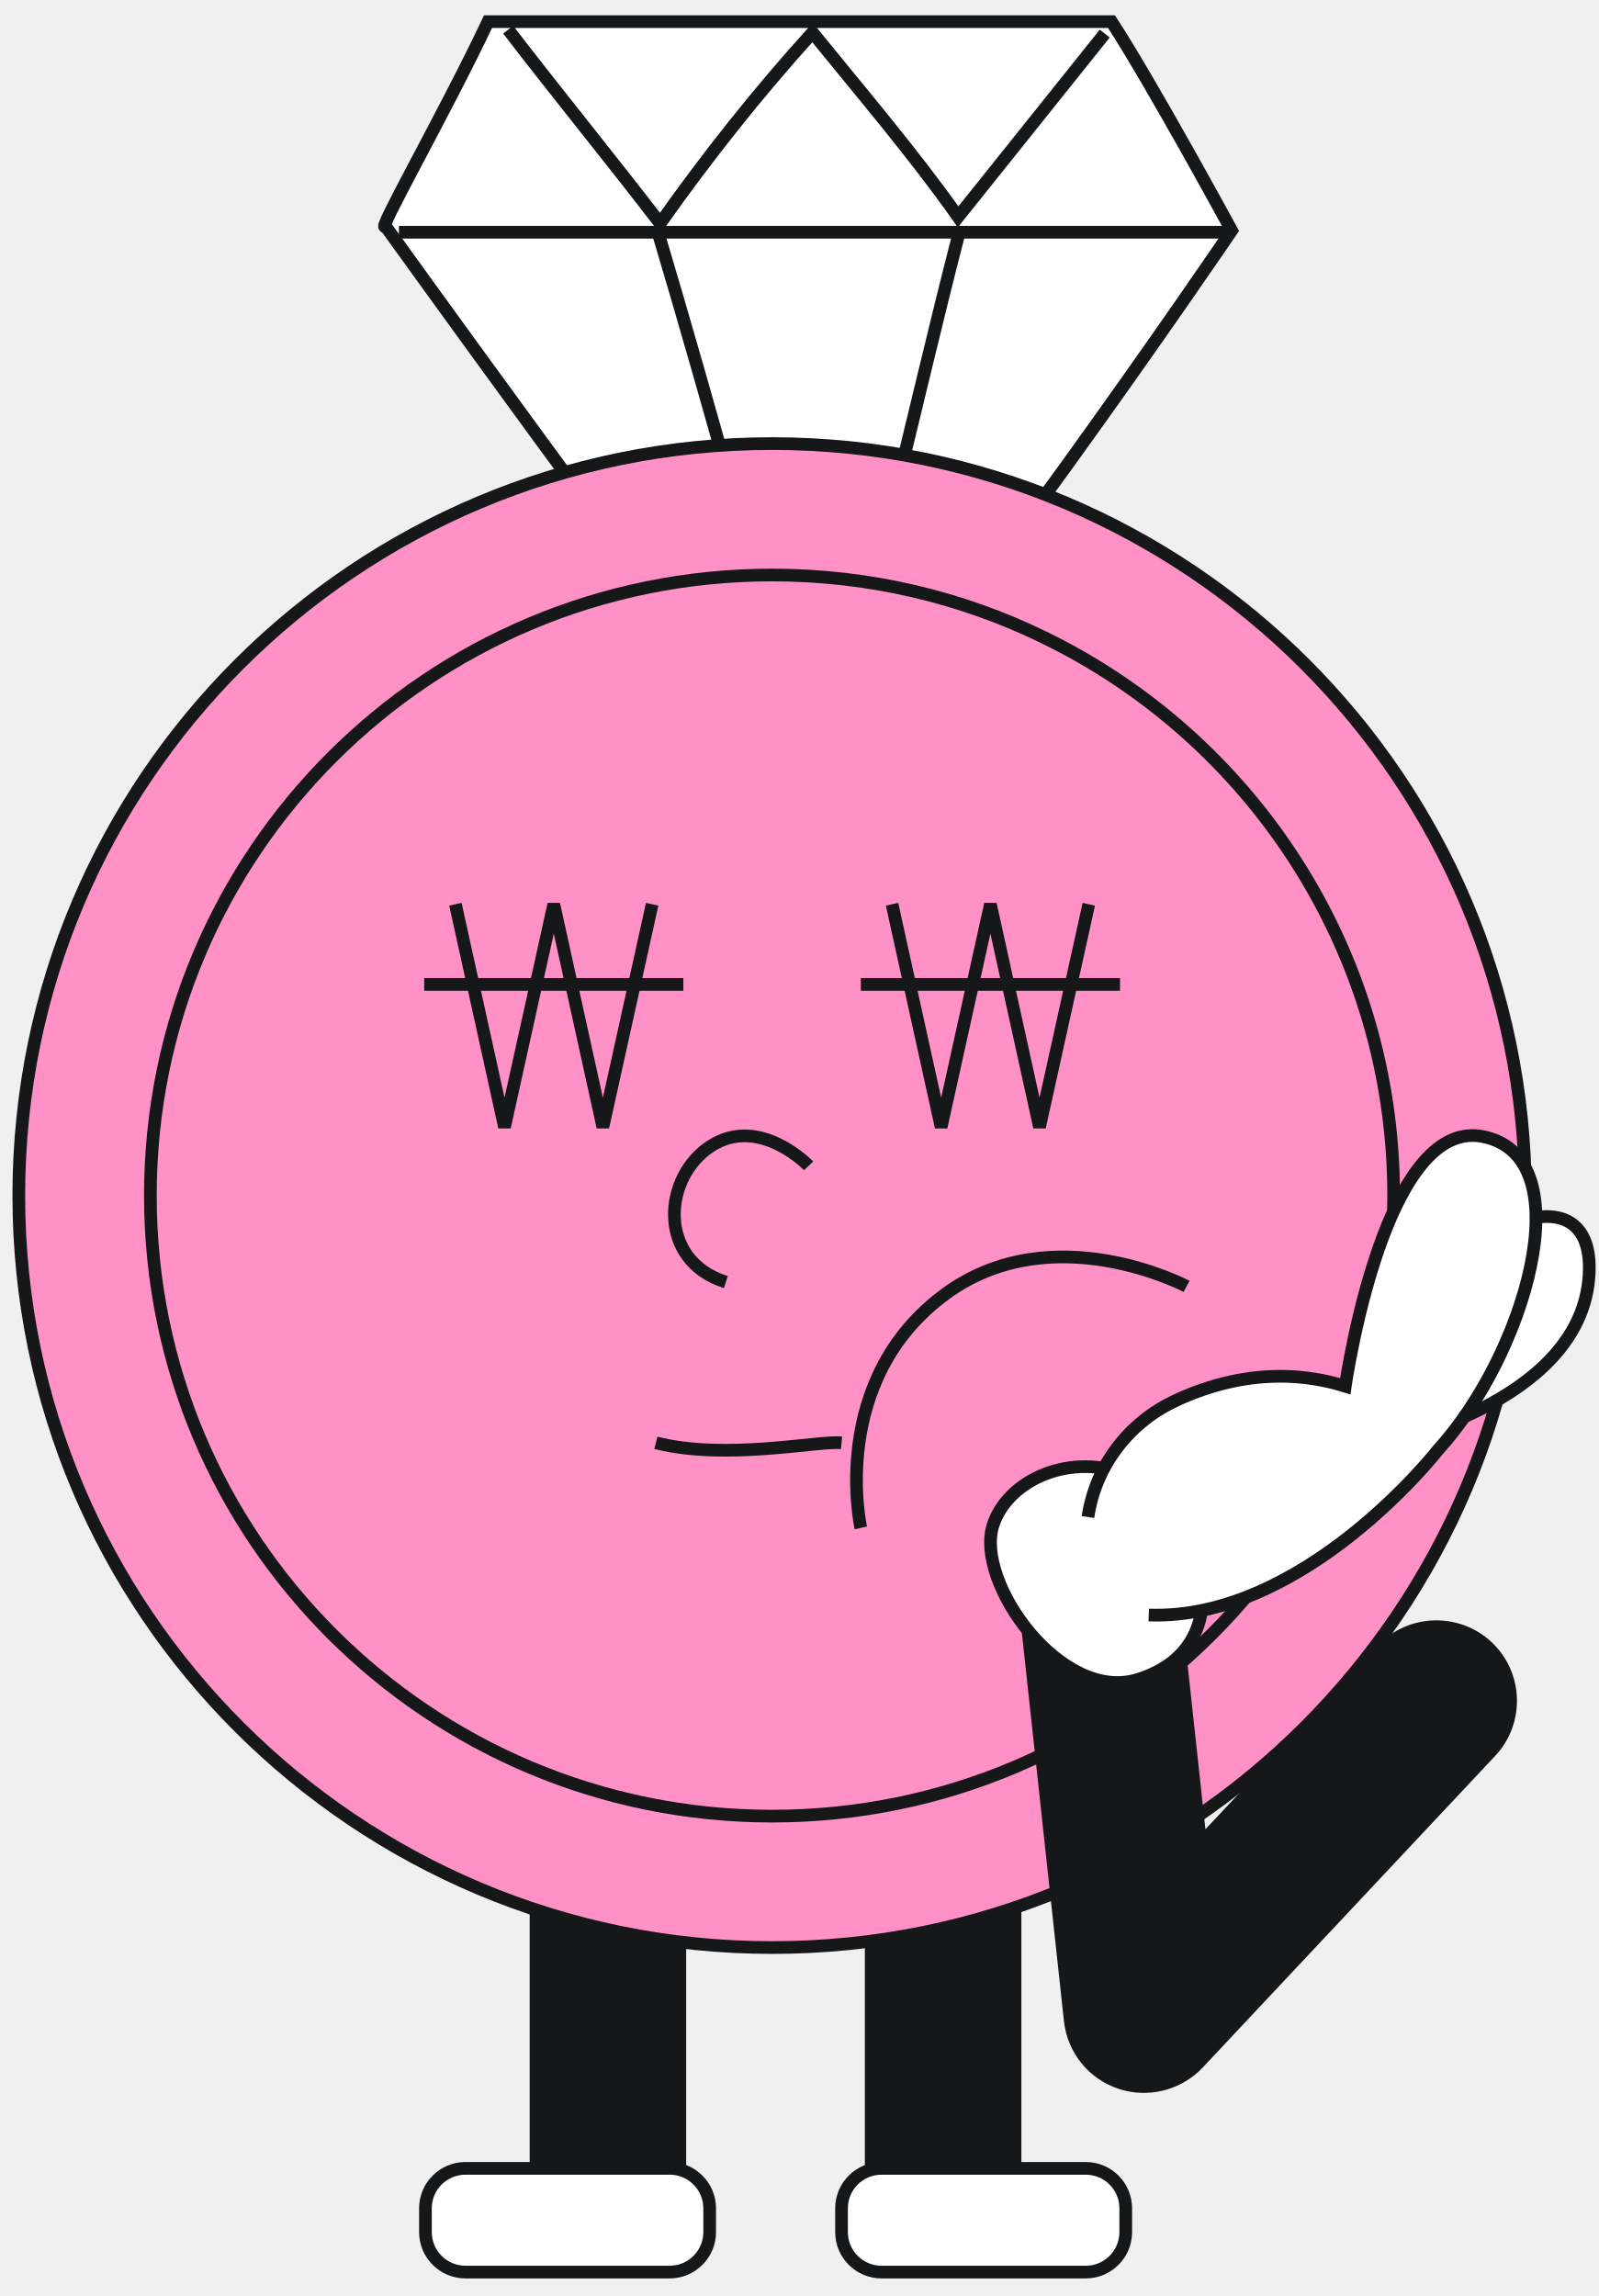
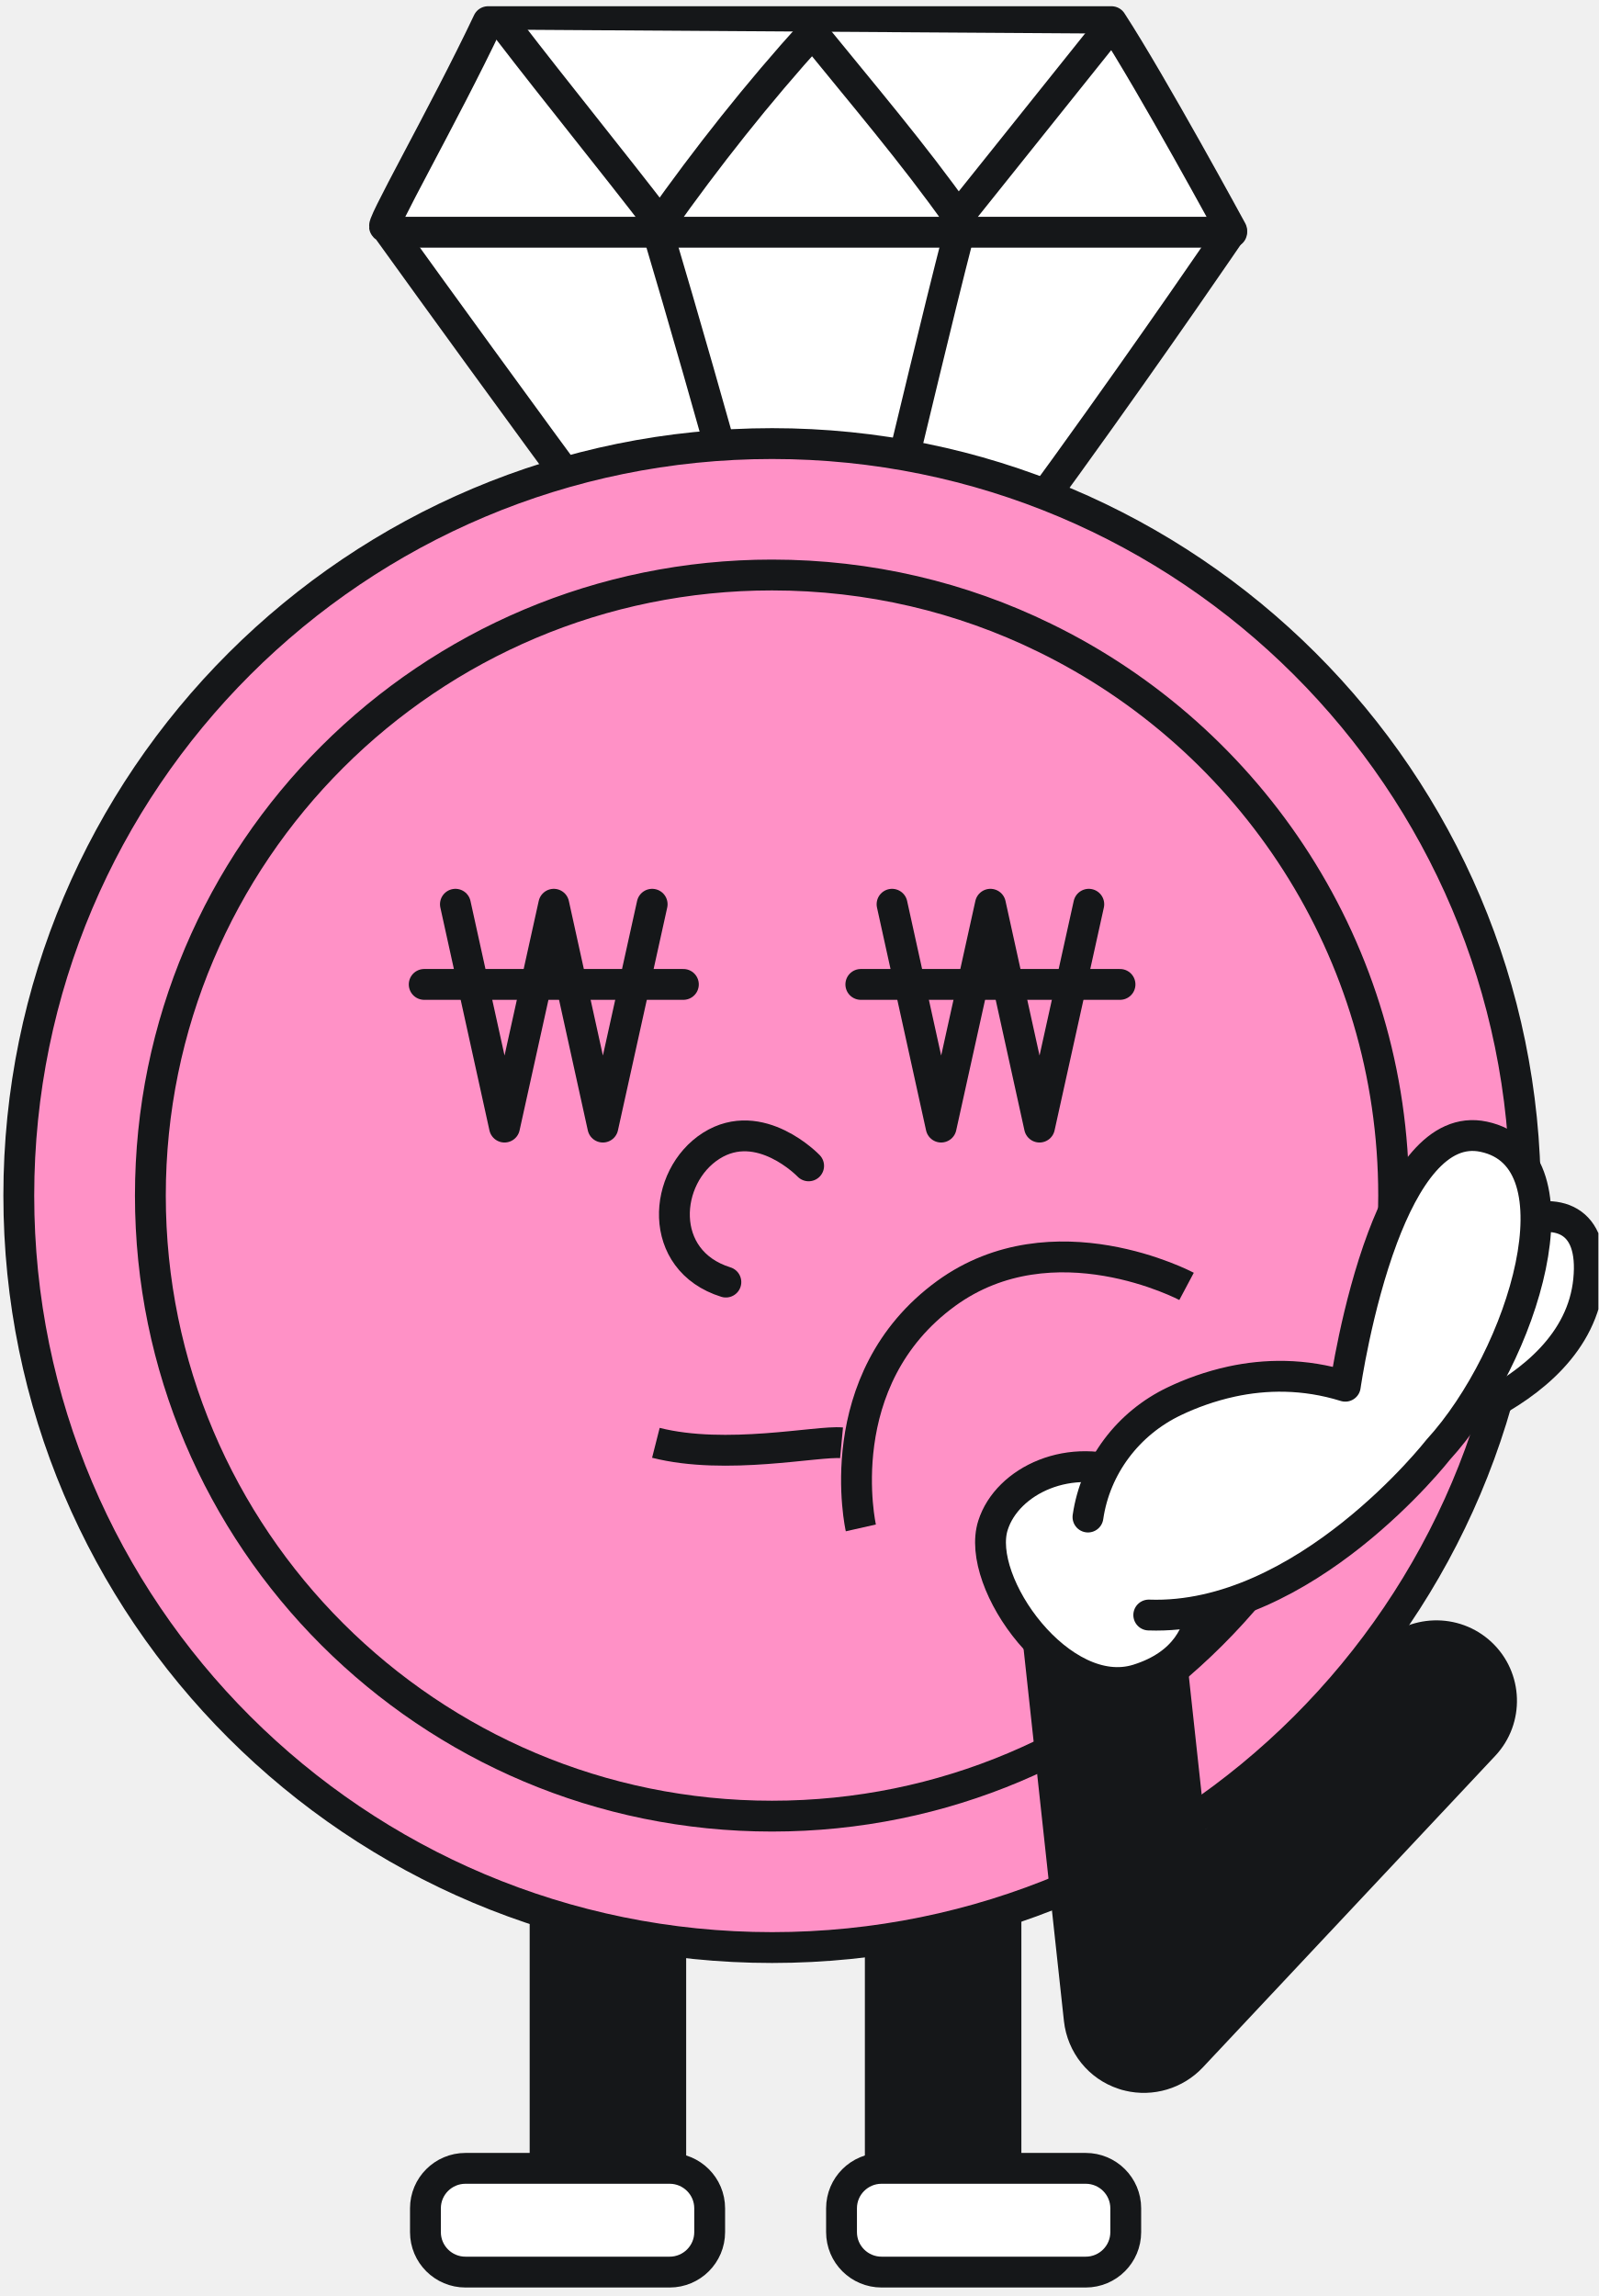
<svg xmlns="http://www.w3.org/2000/svg" width="126" height="181" viewBox="0 0 126 181" fill="none">
  <g clip-path="url(#clip0_579_12098)">
-     <path d="M63.515 62.621C73.52 52.86 97.091 18.177 97.091 18.177C97.091 18.177 90.826 6.638 87.62 1.708L38.471 1.708C35.038 8.965 29.567 18.517 30.392 17.838C30.392 17.838 51.94 47.818 63.515 62.621Z" fill="white" stroke="#151719" strokeWidth="2.431" strokeLinecap="round" strokeLinejoin="round" />
+     <path d="M63.515 62.621C73.52 52.86 97.091 18.177 97.091 18.177C97.091 18.177 90.826 6.638 87.62 1.708L38.471 1.708C35.038 8.965 29.567 18.517 30.392 17.838C30.392 17.838 51.94 47.818 63.515 62.621Z" fill="white" stroke="#151719" stroke-width="2.431" stroke-linecap="round" stroke-linejoin="round" />
    <path d="M75.612 18.323C71.759 33.289 68.893 47.43 64.15 62.056C59.827 46.38 56.444 33.676 51.717 17.79" fill="white" />
-     <path d="M75.612 18.323C71.759 33.289 68.893 47.43 64.15 62.056C59.827 46.38 56.444 33.676 51.717 17.79" stroke="#151719" strokeWidth="2.431" strokeLinecap="round" strokeLinejoin="round" />
+     <path d="M75.612 18.323C71.759 33.289 68.893 47.43 64.15 62.056C59.827 46.38 56.444 33.676 51.717 17.79" stroke="#151719" stroke-width="2.431" stroke-linecap="round" stroke-linejoin="round" />
    <path d="M87.087 2.646C83.234 7.462 79.382 12.278 75.528 17.094C72.048 12.165 67.855 7.252 64.051 2.565C59.744 7.317 55.73 12.391 52.038 17.611C48.153 12.553 43.944 7.397 40.059 2.339" fill="white" />
-     <path d="M87.087 2.646C83.234 7.462 79.382 12.278 75.528 17.094C72.048 12.165 67.855 7.252 64.051 2.565C59.744 7.317 55.73 12.391 52.038 17.611C48.153 12.553 43.944 7.397 40.059 2.339" stroke="#151719" strokeWidth="2.431" strokeLinecap="round" strokeLinejoin="round" />
-     <path d="M97.093 18.307L31.447 18.307" stroke="#151719" strokeWidth="2.431" strokeLinecap="round" strokeLinejoin="round" />
+     <path d="M87.087 2.646C83.234 7.462 79.382 12.278 75.528 17.094C72.048 12.165 67.855 7.252 64.051 2.565C59.744 7.317 55.73 12.391 52.038 17.611C48.153 12.553 43.944 7.397 40.059 2.339" stroke="#151719" stroke-width="2.431" stroke-linecap="round" stroke-linejoin="round" />
+     <path d="M97.093 18.307L31.447 18.307" stroke="#151719" stroke-width="2.431" stroke-linecap="round" stroke-linejoin="round" />
    <path d="M54.09 147.212H41.754V170.937H54.09V147.212Z" fill="#151719" />
-     <path d="M52.786 170.937H36.694C34.95 170.937 33.537 172.348 33.537 174.089V175.963C33.537 177.704 34.95 179.115 36.694 179.115H52.786C54.529 179.115 55.943 177.704 55.943 175.963V174.089C55.943 172.348 54.529 170.937 52.786 170.937Z" fill="white" stroke="#151719" strokeWidth="2.431" strokeLinecap="round" strokeLinejoin="round" />
+     <path d="M52.786 170.937H36.694C34.95 170.937 33.537 172.348 33.537 174.089V175.963C33.537 177.704 34.95 179.115 36.694 179.115H52.786C54.529 179.115 55.943 177.704 55.943 175.963V174.089C55.943 172.348 54.529 170.937 52.786 170.937Z" fill="white" stroke="#151719" stroke-width="2.431" stroke-linecap="round" stroke-linejoin="round" />
    <path d="M68.178 170.937H80.514V147.212H68.178V170.937Z" fill="#151719" />
-     <path d="M69.494 179.115H85.585C87.329 179.115 88.742 177.704 88.742 175.963V174.088C88.742 172.348 87.329 170.937 85.585 170.937H69.494C67.75 170.937 66.337 172.348 66.337 174.088V175.963C66.337 177.704 67.75 179.115 69.494 179.115Z" fill="white" stroke="#151719" strokeWidth="2.431" strokeLinecap="round" strokeLinejoin="round" />
-     <path d="M60.863 153.531C93.659 153.531 120.244 126.99 120.244 94.25C120.244 61.51 93.659 34.969 60.863 34.969C28.068 34.969 1.482 61.51 1.482 94.25C1.482 126.99 28.068 153.531 60.863 153.531Z" fill="#FF91C6" stroke="#151719" strokeWidth="2.431" stroke-miterlimit="10" />
-     <path d="M109.861 94.25C109.861 121.272 87.925 143.171 60.857 143.171C33.789 143.171 11.854 121.272 11.854 94.25C11.854 67.228 33.789 45.329 60.857 45.329C68.547 45.329 75.832 47.09 82.308 50.258C98.626 58.194 109.861 74.921 109.861 94.25Z" fill="#FF91C6" stroke="#151719" strokeWidth="2.431" stroke-miterlimit="10" />
-     <path d="M51.409 71.284L47.524 88.852L43.655 71.284L39.77 88.852L35.9 71.284" stroke="#151719" strokeWidth="2.431" strokeLinecap="round" strokeLinejoin="round" />
-     <path d="M33.44 77.604H53.87" stroke="#151719" strokeWidth="2.431" strokeLinecap="round" strokeLinejoin="round" />
-     <path d="M85.829 71.284L81.944 88.852L78.075 71.284L74.189 88.852L70.32 71.284" stroke="#151719" strokeWidth="2.431" strokeLinecap="round" strokeLinejoin="round" />
-     <path d="M67.859 77.604H88.29" stroke="#151719" strokeWidth="2.431" strokeLinecap="round" strokeLinejoin="round" />
+     <path d="M69.494 179.115H85.585C87.329 179.115 88.742 177.704 88.742 175.963V174.088C88.742 172.348 87.329 170.937 85.585 170.937H69.494C67.75 170.937 66.337 172.348 66.337 174.088V175.963C66.337 177.704 67.75 179.115 69.494 179.115Z" fill="white" stroke="#151719" stroke-width="2.431" stroke-linecap="round" stroke-linejoin="round" />
+     <path d="M60.863 153.531C93.659 153.531 120.244 126.99 120.244 94.25C120.244 61.51 93.659 34.969 60.863 34.969C28.068 34.969 1.482 61.51 1.482 94.25C1.482 126.99 28.068 153.531 60.863 153.531Z" fill="#FF91C6" stroke="#151719" stroke-width="2.431" stroke-miterlimit="10" />
+     <path d="M109.861 94.25C109.861 121.272 87.925 143.171 60.857 143.171C33.789 143.171 11.854 121.272 11.854 94.25C11.854 67.228 33.789 45.329 60.857 45.329C68.547 45.329 75.832 47.09 82.308 50.258C98.626 58.194 109.861 74.921 109.861 94.25Z" fill="#FF91C6" stroke="#151719" stroke-width="2.431" stroke-miterlimit="10" />
+     <path d="M51.409 71.284L47.524 88.852L43.655 71.284L39.77 88.852L35.9 71.284" stroke="#151719" stroke-width="2.431" stroke-linecap="round" stroke-linejoin="round" />
+     <path d="M33.44 77.604H53.87" stroke="#151719" stroke-width="2.431" stroke-linecap="round" stroke-linejoin="round" />
+     <path d="M85.829 71.284L81.944 88.852L78.075 71.284L74.189 88.852L70.32 71.284" stroke="#151719" stroke-width="2.431" stroke-linecap="round" stroke-linejoin="round" />
+     <path d="M67.859 77.604H88.29" stroke="#151719" stroke-width="2.431" stroke-linecap="round" stroke-linejoin="round" />
    <path d="M93.536 101.409C93.536 101.409 83.045 95.834 74.595 101.959C65.221 108.779 67.86 120.448 67.86 120.448" fill="#FF91C6" />
-     <path d="M93.536 101.409C93.536 101.409 83.045 95.834 74.595 101.959C65.221 108.779 67.86 120.448 67.86 120.448" stroke="#151719" strokeWidth="2.431" stroke-miterlimit="10" />
+     <path d="M93.536 101.409C93.536 101.409 83.045 95.834 74.595 101.959C65.221 108.779 67.86 120.448 67.86 120.448" stroke="#151719" stroke-width="2.431" stroke-miterlimit="10" />
    <path d="M88.678 164.811C90.895 165.345 93.243 164.65 94.813 162.985L117.866 138.42C120.262 135.866 120.133 131.842 117.575 129.45C115.017 127.058 110.986 127.187 108.59 129.741L95.024 144.205L92.757 123.308C92.385 119.817 89.244 117.296 85.747 117.684C82.251 118.056 79.725 121.191 80.114 124.682L83.87 159.333C84.145 161.805 85.812 163.89 88.176 164.666C88.354 164.731 88.532 164.779 88.694 164.811H88.678Z" fill="#151719" />
    <path d="M94.259 122.29C94.259 122.29 97.189 130.032 89.71 132.391C83.671 134.299 76.823 124.747 78.28 120.238C79.397 116.731 84.351 114.323 89.192 116.375" fill="white" />
-     <path d="M94.259 122.29C94.259 122.29 97.189 130.032 89.71 132.391C83.671 134.299 76.823 124.747 78.28 120.238C79.397 116.731 84.351 114.323 89.192 116.375" stroke="#151719" strokeWidth="2.431" strokeLinecap="round" strokeLinejoin="round" />
+     <path d="M94.259 122.29C94.259 122.29 97.189 130.032 89.71 132.391C83.671 134.299 76.823 124.747 78.28 120.238C79.397 116.731 84.351 114.323 89.192 116.375" stroke="#151719" stroke-width="2.431" stroke-linecap="round" stroke-linejoin="round" />
    <path d="M109.238 113.741C109.238 113.741 124.262 110.719 125.233 100.925C126.204 91.147 113.318 97.159 110.145 106.096" fill="white" />
-     <path d="M109.238 113.741C109.238 113.741 124.262 110.719 125.233 100.925C126.204 91.147 113.318 97.159 110.145 106.096" stroke="#151719" strokeWidth="2.431" strokeLinecap="round" strokeLinejoin="round" />
+     <path d="M109.238 113.741C109.238 113.741 124.262 110.719 125.233 100.925C126.204 91.147 113.318 97.159 110.145 106.096" stroke="#151719" stroke-width="2.431" stroke-linecap="round" stroke-linejoin="round" />
    <path d="M85.764 119.592C86.347 115.6 88.937 112.19 92.579 110.46C93.858 109.846 95.396 109.28 97.096 108.909C99.719 108.343 102.778 108.262 106.048 109.28C106.048 109.28 106.939 103.026 108.995 97.547C110.743 92.909 113.333 88.836 116.96 89.612C124.86 91.276 120.133 106.889 113.366 114.291C113.366 114.291 102.859 127.753 90.556 127.317" fill="white" />
-     <path d="M85.764 119.592C86.347 115.6 88.937 112.19 92.579 110.46C93.858 109.846 95.396 109.28 97.096 108.909C99.719 108.343 102.778 108.262 106.048 109.28C106.048 109.28 106.939 103.026 108.995 97.547C110.743 92.909 113.333 88.836 116.96 89.612C124.86 91.276 120.133 106.889 113.366 114.291C113.366 114.291 102.859 127.753 90.556 127.317" stroke="#151719" strokeWidth="2.431" strokeLinecap="round" strokeLinejoin="round" />
-     <path d="M63.744 91.907C63.744 91.907 59.907 87.899 56.071 90.323C52.25 92.747 51.764 99.373 57.22 101.07" stroke="#151719" strokeWidth="2.431" strokeLinecap="round" strokeLinejoin="round" />
+     <path d="M85.764 119.592C86.347 115.6 88.937 112.19 92.579 110.46C93.858 109.846 95.396 109.28 97.096 108.909C99.719 108.343 102.778 108.262 106.048 109.28C106.048 109.28 106.939 103.026 108.995 97.547C110.743 92.909 113.333 88.836 116.96 89.612C124.86 91.276 120.133 106.889 113.366 114.291C113.366 114.291 102.859 127.753 90.556 127.317" stroke="#151719" stroke-width="2.431" stroke-linecap="round" stroke-linejoin="round" />
+     <path d="M63.744 91.907C63.744 91.907 59.907 87.899 56.071 90.323C52.25 92.747 51.764 99.373 57.22 101.07" stroke="#151719" stroke-width="2.431" stroke-linecap="round" stroke-linejoin="round" />
    <path d="M66.338 113.741C64.46 113.563 57.24 115.147 51.703 113.741H66.338Z" fill="#FF91C6" />
-     <path d="M66.338 113.741C64.46 113.563 57.24 115.147 51.703 113.741" stroke="#151719" strokeWidth="2.431" stroke-miterlimit="10" />
+     <path d="M66.338 113.741C64.46 113.563 57.24 115.147 51.703 113.741" stroke="#151719" stroke-width="2.431" stroke-miterlimit="10" />
  </g>
  <defs>
    <clipPath id="clip0_579_12098">
      <rect width="126" height="179.837" fill="white" transform="translate(0 0.454468)" />
    </clipPath>
  </defs>
</svg>
